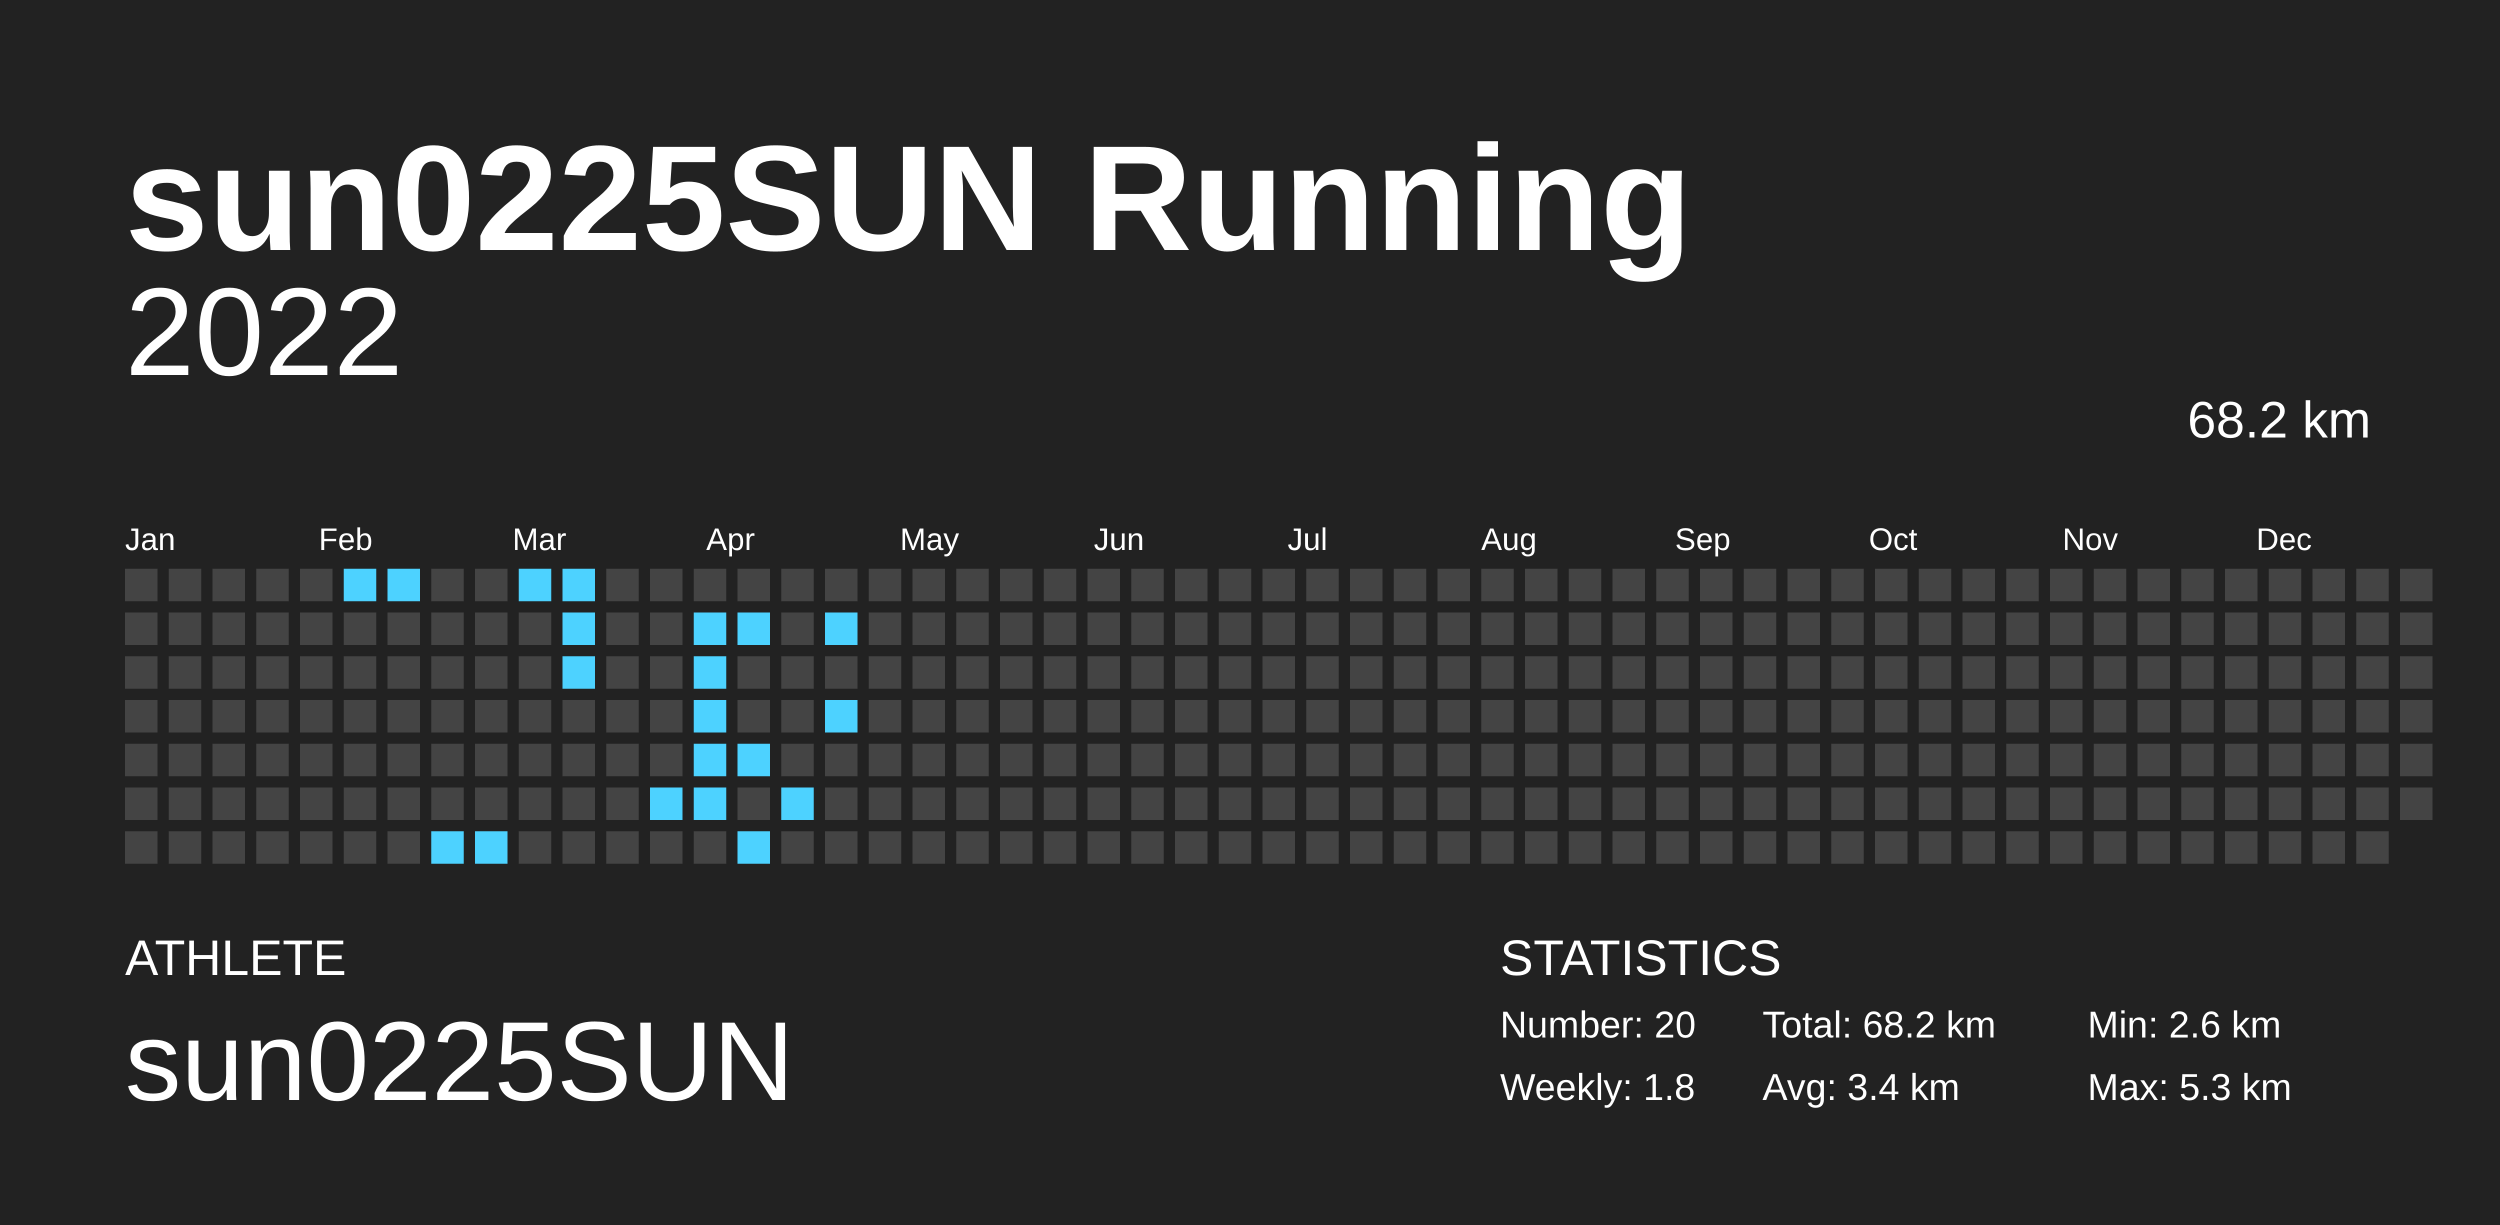
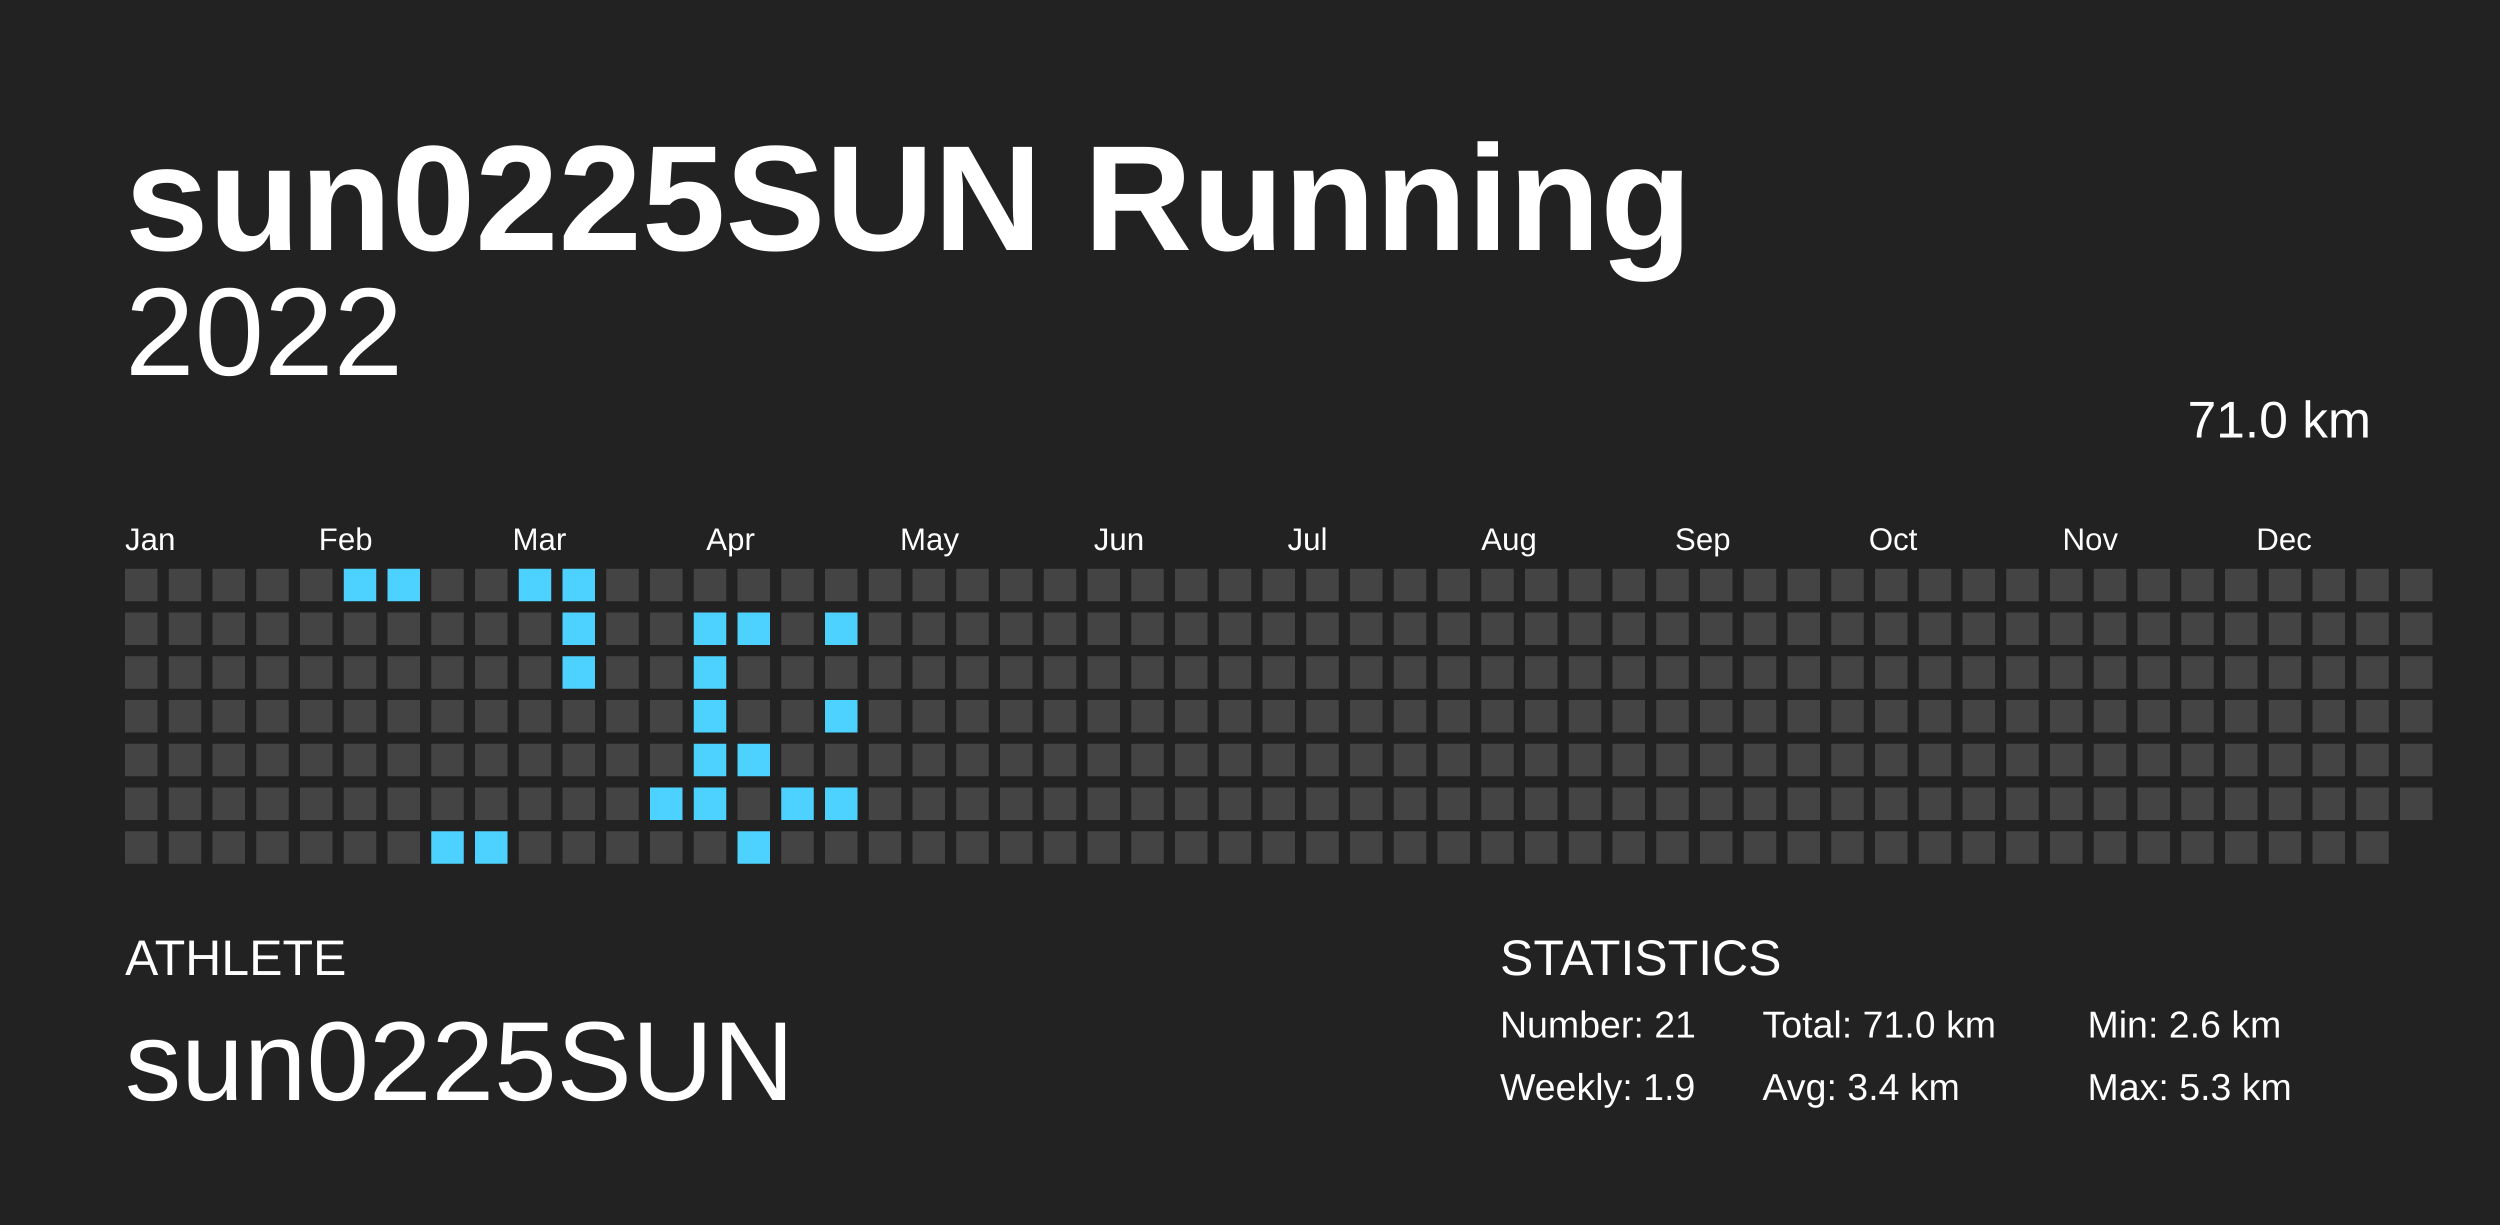
<svg xmlns="http://www.w3.org/2000/svg" baseProfile="full" height="98mm" version="1.1" viewBox="0,0,200,98" width="200mm">
  <defs />
  <rect fill="#222222" height="98" width="200" x="0" y="0" />
  <text fill="#FFFFFF" style="font-size:12px; font-family:Arial; font-weight:bold;" x="10" y="20">sun0225SUN Running</text>
  <text fill="#FFFFFF" style="font-size:4px; font-family:Arial" x="10" y="78">ATHLETE</text>
  <text fill="#FFFFFF" style="font-size:9px; font-family:Arial" x="10" y="88">sun0225SUN</text>
  <text fill="#FFFFFF" style="font-size:4px; font-family:Arial" x="120" y="78">STATISTICS</text>
-   <text fill="#FFFFFF" style="font-size:3px; font-family:Arial" x="120" y="83">Number: 20</text>
-   <text fill="#FFFFFF" style="font-size:3px; font-family:Arial" x="120" y="88">Weekly: 1.8</text>
-   <text fill="#FFFFFF" style="font-size:3px; font-family:Arial" x="141" y="83">Total: 68.2 km</text>
+   <text fill="#FFFFFF" style="font-size:3px; font-family:Arial" x="120" y="83">Number: 21</text>
+   <text fill="#FFFFFF" style="font-size:3px; font-family:Arial" x="120" y="88">Weekly: 1.9</text>
+   <text fill="#FFFFFF" style="font-size:3px; font-family:Arial" x="141" y="83">Total: 71.0 km</text>
  <text fill="#FFFFFF" style="font-size:3px; font-family:Arial" x="141" y="88">Avg: 3.4 km</text>
  <text fill="#FFFFFF" style="font-size:3px; font-family:Arial" x="167" y="83">Min: 2.6 km</text>
  <text fill="#FFFFFF" style="font-size:3px; font-family:Arial" x="167" y="88">Max: 5.3 km</text>
  <text alignment-baseline="hanging" fill="#FFFFFF" style="font-size:10.0px; font-family:Arial;" x="10" y="30">2022</text>
-   <text alignment-baseline="hanging" fill="#FFFFFF" style="font-size:4.125px; font-family:Arial;" x="175" y="35">68.2 km</text>
+   <text alignment-baseline="hanging" fill="#FFFFFF" style="font-size:4.125px; font-family:Arial;" x="175" y="35">71.0 km</text>
  <text fill="#FFFFFF" style="font-size:2.5px; font-family:Arial" x="10.0" y="44">Jan</text>
  <text fill="#FFFFFF" style="font-size:2.5px; font-family:Arial" x="25.5" y="44">Feb</text>
  <text fill="#FFFFFF" style="font-size:2.5px; font-family:Arial" x="41.0" y="44">Mar</text>
  <text fill="#FFFFFF" style="font-size:2.5px; font-family:Arial" x="56.5" y="44">Apr</text>
  <text fill="#FFFFFF" style="font-size:2.5px; font-family:Arial" x="72.0" y="44">May</text>
  <text fill="#FFFFFF" style="font-size:2.5px; font-family:Arial" x="87.5" y="44">Jun</text>
  <text fill="#FFFFFF" style="font-size:2.5px; font-family:Arial" x="103.0" y="44">Jul</text>
  <text fill="#FFFFFF" style="font-size:2.5px; font-family:Arial" x="118.5" y="44">Aug</text>
  <text fill="#FFFFFF" style="font-size:2.5px; font-family:Arial" x="134.0" y="44">Sep</text>
  <text fill="#FFFFFF" style="font-size:2.5px; font-family:Arial" x="149.5" y="44">Oct</text>
  <text fill="#FFFFFF" style="font-size:2.5px; font-family:Arial" x="165.0" y="44">Nov</text>
  <text fill="#FFFFFF" style="font-size:2.5px; font-family:Arial" x="180.5" y="44">Dec</text>
  <rect fill="#444444" height="2.6" width="2.6" x="10.0" y="45.5" />
  <rect fill="#444444" height="2.6" width="2.6" x="10.0" y="49.0" />
  <rect fill="#444444" height="2.6" width="2.6" x="10.0" y="52.5" />
  <rect fill="#444444" height="2.6" width="2.6" x="10.0" y="56.0" />
  <rect fill="#444444" height="2.6" width="2.6" x="10.0" y="59.5" />
  <rect fill="#444444" height="2.6" width="2.6" x="10.0" y="63.0" />
  <rect fill="#444444" height="2.6" width="2.6" x="10.0" y="66.5" />
  <rect fill="#444444" height="2.6" width="2.6" x="13.5" y="45.5" />
  <rect fill="#444444" height="2.6" width="2.6" x="13.5" y="49.0" />
  <rect fill="#444444" height="2.6" width="2.6" x="13.5" y="52.5" />
  <rect fill="#444444" height="2.6" width="2.6" x="13.5" y="56.0" />
  <rect fill="#444444" height="2.6" width="2.6" x="13.5" y="59.5" />
  <rect fill="#444444" height="2.6" width="2.6" x="13.5" y="63.0" />
  <rect fill="#444444" height="2.6" width="2.6" x="13.5" y="66.5" />
  <rect fill="#444444" height="2.6" width="2.6" x="17.0" y="45.5" />
  <rect fill="#444444" height="2.6" width="2.6" x="17.0" y="49.0" />
  <rect fill="#444444" height="2.6" width="2.6" x="17.0" y="52.5" />
  <rect fill="#444444" height="2.6" width="2.6" x="17.0" y="56.0" />
  <rect fill="#444444" height="2.6" width="2.6" x="17.0" y="59.5" />
  <rect fill="#444444" height="2.6" width="2.6" x="17.0" y="63.0" />
  <rect fill="#444444" height="2.6" width="2.6" x="17.0" y="66.5" />
  <rect fill="#444444" height="2.6" width="2.6" x="20.5" y="45.5" />
  <rect fill="#444444" height="2.6" width="2.6" x="20.5" y="49.0" />
  <rect fill="#444444" height="2.6" width="2.6" x="20.5" y="52.5" />
  <rect fill="#444444" height="2.6" width="2.6" x="20.5" y="56.0" />
  <rect fill="#444444" height="2.6" width="2.6" x="20.5" y="59.5" />
  <rect fill="#444444" height="2.6" width="2.6" x="20.5" y="63.0" />
  <rect fill="#444444" height="2.6" width="2.6" x="20.5" y="66.5" />
  <rect fill="#444444" height="2.6" width="2.6" x="24.0" y="45.5" />
  <rect fill="#444444" height="2.6" width="2.6" x="24.0" y="49.0" />
  <rect fill="#444444" height="2.6" width="2.6" x="24.0" y="52.5" />
  <rect fill="#444444" height="2.6" width="2.6" x="24.0" y="56.0" />
  <rect fill="#444444" height="2.6" width="2.6" x="24.0" y="59.5" />
  <rect fill="#444444" height="2.6" width="2.6" x="24.0" y="63.0" />
  <rect fill="#444444" height="2.6" width="2.6" x="24.0" y="66.5" />
  <rect fill="#4dd2ff" height="2.6" width="2.6" x="27.5" y="45.5" />
  <rect fill="#444444" height="2.6" width="2.6" x="27.5" y="49.0" />
  <rect fill="#444444" height="2.6" width="2.6" x="27.5" y="52.5" />
  <rect fill="#444444" height="2.6" width="2.6" x="27.5" y="56.0" />
  <rect fill="#444444" height="2.6" width="2.6" x="27.5" y="59.5" />
  <rect fill="#444444" height="2.6" width="2.6" x="27.5" y="63.0" />
  <rect fill="#444444" height="2.6" width="2.6" x="27.5" y="66.5" />
  <rect fill="#4dd2ff" height="2.6" width="2.6" x="31.0" y="45.5" />
  <rect fill="#444444" height="2.6" width="2.6" x="31.0" y="49.0" />
  <rect fill="#444444" height="2.6" width="2.6" x="31.0" y="52.5" />
  <rect fill="#444444" height="2.6" width="2.6" x="31.0" y="56.0" />
  <rect fill="#444444" height="2.6" width="2.6" x="31.0" y="59.5" />
  <rect fill="#444444" height="2.6" width="2.6" x="31.0" y="63.0" />
  <rect fill="#444444" height="2.6" width="2.6" x="31.0" y="66.5" />
  <rect fill="#444444" height="2.6" width="2.6" x="34.5" y="45.5" />
  <rect fill="#444444" height="2.6" width="2.6" x="34.5" y="49.0" />
  <rect fill="#444444" height="2.6" width="2.6" x="34.5" y="52.5" />
  <rect fill="#444444" height="2.6" width="2.6" x="34.5" y="56.0" />
  <rect fill="#444444" height="2.6" width="2.6" x="34.5" y="59.5" />
  <rect fill="#444444" height="2.6" width="2.6" x="34.5" y="63.0" />
  <rect fill="#4dd2ff" height="2.6" width="2.6" x="34.5" y="66.5" />
  <rect fill="#444444" height="2.6" width="2.6" x="38.0" y="45.5" />
  <rect fill="#444444" height="2.6" width="2.6" x="38.0" y="49.0" />
  <rect fill="#444444" height="2.6" width="2.6" x="38.0" y="52.5" />
  <rect fill="#444444" height="2.6" width="2.6" x="38.0" y="56.0" />
  <rect fill="#444444" height="2.6" width="2.6" x="38.0" y="59.5" />
  <rect fill="#444444" height="2.6" width="2.6" x="38.0" y="63.0" />
  <rect fill="#4dd2ff" height="2.6" width="2.6" x="38.0" y="66.5" />
  <rect fill="#4dd2ff" height="2.6" width="2.6" x="41.5" y="45.5" />
  <rect fill="#444444" height="2.6" width="2.6" x="41.5" y="49.0" />
  <rect fill="#444444" height="2.6" width="2.6" x="41.5" y="52.5" />
  <rect fill="#444444" height="2.6" width="2.6" x="41.5" y="56.0" />
  <rect fill="#444444" height="2.6" width="2.6" x="41.5" y="59.5" />
  <rect fill="#444444" height="2.6" width="2.6" x="41.5" y="63.0" />
  <rect fill="#444444" height="2.6" width="2.6" x="41.5" y="66.5" />
  <rect fill="#4dd2ff" height="2.6" width="2.6" x="45.0" y="45.5" />
  <rect fill="#4dd2ff" height="2.6" width="2.6" x="45.0" y="49.0" />
  <rect fill="#4dd2ff" height="2.6" width="2.6" x="45.0" y="52.5" />
  <rect fill="#444444" height="2.6" width="2.6" x="45.0" y="56.0" />
  <rect fill="#444444" height="2.6" width="2.6" x="45.0" y="59.5" />
  <rect fill="#444444" height="2.6" width="2.6" x="45.0" y="63.0" />
  <rect fill="#444444" height="2.6" width="2.6" x="45.0" y="66.5" />
  <rect fill="#444444" height="2.6" width="2.6" x="48.5" y="45.5" />
  <rect fill="#444444" height="2.6" width="2.6" x="48.5" y="49.0" />
  <rect fill="#444444" height="2.6" width="2.6" x="48.5" y="52.5" />
  <rect fill="#444444" height="2.6" width="2.6" x="48.5" y="56.0" />
  <rect fill="#444444" height="2.6" width="2.6" x="48.5" y="59.5" />
  <rect fill="#444444" height="2.6" width="2.6" x="48.5" y="63.0" />
  <rect fill="#444444" height="2.6" width="2.6" x="48.5" y="66.5" />
  <rect fill="#444444" height="2.6" width="2.6" x="52.0" y="45.5" />
  <rect fill="#444444" height="2.6" width="2.6" x="52.0" y="49.0" />
  <rect fill="#444444" height="2.6" width="2.6" x="52.0" y="52.5" />
  <rect fill="#444444" height="2.6" width="2.6" x="52.0" y="56.0" />
  <rect fill="#444444" height="2.6" width="2.6" x="52.0" y="59.5" />
  <rect fill="#4dd2ff" height="2.6" width="2.6" x="52.0" y="63.0" />
  <rect fill="#444444" height="2.6" width="2.6" x="52.0" y="66.5" />
  <rect fill="#444444" height="2.6" width="2.6" x="55.5" y="45.5" />
  <rect fill="#4dd2ff" height="2.6" width="2.6" x="55.5" y="49.0" />
  <rect fill="#4dd2ff" height="2.6" width="2.6" x="55.5" y="52.5" />
  <rect fill="#4dd2ff" height="2.6" width="2.6" x="55.5" y="56.0" />
  <rect fill="#4dd2ff" height="2.6" width="2.6" x="55.5" y="59.5" />
  <rect fill="#4dd2ff" height="2.6" width="2.6" x="55.5" y="63.0" />
  <rect fill="#444444" height="2.6" width="2.6" x="55.5" y="66.5" />
  <rect fill="#444444" height="2.6" width="2.6" x="59.0" y="45.5" />
  <rect fill="#4dd2ff" height="2.6" width="2.6" x="59.0" y="49.0" />
  <rect fill="#444444" height="2.6" width="2.6" x="59.0" y="52.5" />
  <rect fill="#444444" height="2.6" width="2.6" x="59.0" y="56.0" />
  <rect fill="#4dd2ff" height="2.6" width="2.6" x="59.0" y="59.5" />
  <rect fill="#444444" height="2.6" width="2.6" x="59.0" y="63.0" />
  <rect fill="#4dd2ff" height="2.6" width="2.6" x="59.0" y="66.5" />
  <rect fill="#444444" height="2.6" width="2.6" x="62.5" y="45.5" />
  <rect fill="#444444" height="2.6" width="2.6" x="62.5" y="49.0" />
  <rect fill="#444444" height="2.6" width="2.6" x="62.5" y="52.5" />
  <rect fill="#444444" height="2.6" width="2.6" x="62.5" y="56.0" />
  <rect fill="#444444" height="2.6" width="2.6" x="62.5" y="59.5" />
  <rect fill="#4dd2ff" height="2.6" width="2.6" x="62.5" y="63.0" />
  <rect fill="#444444" height="2.6" width="2.6" x="62.5" y="66.5" />
  <rect fill="#444444" height="2.6" width="2.6" x="66.0" y="45.5" />
  <rect fill="#4dd2ff" height="2.6" width="2.6" x="66.0" y="49.0" />
  <rect fill="#444444" height="2.6" width="2.6" x="66.0" y="52.5" />
  <rect fill="#4dd2ff" height="2.6" width="2.6" x="66.0" y="56.0" />
  <rect fill="#444444" height="2.6" width="2.6" x="66.0" y="59.5" />
-   <rect fill="#444444" height="2.6" width="2.6" x="66.0" y="63.0" />
+   <rect fill="#4dd2ff" height="2.6" width="2.6" x="66.0" y="63.0" />
  <rect fill="#444444" height="2.6" width="2.6" x="66.0" y="66.5" />
  <rect fill="#444444" height="2.6" width="2.6" x="69.5" y="45.5" />
  <rect fill="#444444" height="2.6" width="2.6" x="69.5" y="49.0" />
  <rect fill="#444444" height="2.6" width="2.6" x="69.5" y="52.5" />
  <rect fill="#444444" height="2.6" width="2.6" x="69.5" y="56.0" />
  <rect fill="#444444" height="2.6" width="2.6" x="69.5" y="59.5" />
  <rect fill="#444444" height="2.6" width="2.6" x="69.5" y="63.0" />
  <rect fill="#444444" height="2.6" width="2.6" x="69.5" y="66.5" />
  <rect fill="#444444" height="2.6" width="2.6" x="73.0" y="45.5" />
  <rect fill="#444444" height="2.6" width="2.6" x="73.0" y="49.0" />
  <rect fill="#444444" height="2.6" width="2.6" x="73.0" y="52.5" />
  <rect fill="#444444" height="2.6" width="2.6" x="73.0" y="56.0" />
  <rect fill="#444444" height="2.6" width="2.6" x="73.0" y="59.5" />
  <rect fill="#444444" height="2.6" width="2.6" x="73.0" y="63.0" />
  <rect fill="#444444" height="2.6" width="2.6" x="73.0" y="66.5" />
  <rect fill="#444444" height="2.6" width="2.6" x="76.5" y="45.5" />
  <rect fill="#444444" height="2.6" width="2.6" x="76.5" y="49.0" />
  <rect fill="#444444" height="2.6" width="2.6" x="76.5" y="52.5" />
  <rect fill="#444444" height="2.6" width="2.6" x="76.5" y="56.0" />
  <rect fill="#444444" height="2.6" width="2.6" x="76.5" y="59.5" />
  <rect fill="#444444" height="2.6" width="2.6" x="76.5" y="63.0" />
  <rect fill="#444444" height="2.6" width="2.6" x="76.5" y="66.5" />
  <rect fill="#444444" height="2.6" width="2.6" x="80.0" y="45.5" />
  <rect fill="#444444" height="2.6" width="2.6" x="80.0" y="49.0" />
  <rect fill="#444444" height="2.6" width="2.6" x="80.0" y="52.5" />
  <rect fill="#444444" height="2.6" width="2.6" x="80.0" y="56.0" />
  <rect fill="#444444" height="2.6" width="2.6" x="80.0" y="59.5" />
  <rect fill="#444444" height="2.6" width="2.6" x="80.0" y="63.0" />
  <rect fill="#444444" height="2.6" width="2.6" x="80.0" y="66.5" />
  <rect fill="#444444" height="2.6" width="2.6" x="83.5" y="45.5" />
  <rect fill="#444444" height="2.6" width="2.6" x="83.5" y="49.0" />
  <rect fill="#444444" height="2.6" width="2.6" x="83.5" y="52.5" />
  <rect fill="#444444" height="2.6" width="2.6" x="83.5" y="56.0" />
  <rect fill="#444444" height="2.6" width="2.6" x="83.5" y="59.5" />
  <rect fill="#444444" height="2.6" width="2.6" x="83.5" y="63.0" />
  <rect fill="#444444" height="2.6" width="2.6" x="83.5" y="66.5" />
  <rect fill="#444444" height="2.6" width="2.6" x="87.0" y="45.5" />
  <rect fill="#444444" height="2.6" width="2.6" x="87.0" y="49.0" />
  <rect fill="#444444" height="2.6" width="2.6" x="87.0" y="52.5" />
  <rect fill="#444444" height="2.6" width="2.6" x="87.0" y="56.0" />
  <rect fill="#444444" height="2.6" width="2.6" x="87.0" y="59.5" />
  <rect fill="#444444" height="2.6" width="2.6" x="87.0" y="63.0" />
  <rect fill="#444444" height="2.6" width="2.6" x="87.0" y="66.5" />
  <rect fill="#444444" height="2.6" width="2.6" x="90.5" y="45.5" />
  <rect fill="#444444" height="2.6" width="2.6" x="90.5" y="49.0" />
  <rect fill="#444444" height="2.6" width="2.6" x="90.5" y="52.5" />
  <rect fill="#444444" height="2.6" width="2.6" x="90.5" y="56.0" />
  <rect fill="#444444" height="2.6" width="2.6" x="90.5" y="59.5" />
  <rect fill="#444444" height="2.6" width="2.6" x="90.5" y="63.0" />
  <rect fill="#444444" height="2.6" width="2.6" x="90.5" y="66.5" />
  <rect fill="#444444" height="2.6" width="2.6" x="94.0" y="45.5" />
  <rect fill="#444444" height="2.6" width="2.6" x="94.0" y="49.0" />
  <rect fill="#444444" height="2.6" width="2.6" x="94.0" y="52.5" />
  <rect fill="#444444" height="2.6" width="2.6" x="94.0" y="56.0" />
  <rect fill="#444444" height="2.6" width="2.6" x="94.0" y="59.5" />
  <rect fill="#444444" height="2.6" width="2.6" x="94.0" y="63.0" />
  <rect fill="#444444" height="2.6" width="2.6" x="94.0" y="66.5" />
  <rect fill="#444444" height="2.6" width="2.6" x="97.5" y="45.5" />
  <rect fill="#444444" height="2.6" width="2.6" x="97.5" y="49.0" />
  <rect fill="#444444" height="2.6" width="2.6" x="97.5" y="52.5" />
  <rect fill="#444444" height="2.6" width="2.6" x="97.5" y="56.0" />
  <rect fill="#444444" height="2.6" width="2.6" x="97.5" y="59.5" />
  <rect fill="#444444" height="2.6" width="2.6" x="97.5" y="63.0" />
  <rect fill="#444444" height="2.6" width="2.6" x="97.5" y="66.5" />
  <rect fill="#444444" height="2.6" width="2.6" x="101.0" y="45.5" />
  <rect fill="#444444" height="2.6" width="2.6" x="101.0" y="49.0" />
  <rect fill="#444444" height="2.6" width="2.6" x="101.0" y="52.5" />
  <rect fill="#444444" height="2.6" width="2.6" x="101.0" y="56.0" />
  <rect fill="#444444" height="2.6" width="2.6" x="101.0" y="59.5" />
  <rect fill="#444444" height="2.6" width="2.6" x="101.0" y="63.0" />
  <rect fill="#444444" height="2.6" width="2.6" x="101.0" y="66.5" />
  <rect fill="#444444" height="2.6" width="2.6" x="104.5" y="45.5" />
  <rect fill="#444444" height="2.6" width="2.6" x="104.5" y="49.0" />
  <rect fill="#444444" height="2.6" width="2.6" x="104.5" y="52.5" />
  <rect fill="#444444" height="2.6" width="2.6" x="104.5" y="56.0" />
  <rect fill="#444444" height="2.6" width="2.6" x="104.5" y="59.5" />
  <rect fill="#444444" height="2.6" width="2.6" x="104.5" y="63.0" />
  <rect fill="#444444" height="2.6" width="2.6" x="104.5" y="66.5" />
  <rect fill="#444444" height="2.6" width="2.6" x="108.0" y="45.5" />
  <rect fill="#444444" height="2.6" width="2.6" x="108.0" y="49.0" />
  <rect fill="#444444" height="2.6" width="2.6" x="108.0" y="52.5" />
  <rect fill="#444444" height="2.6" width="2.6" x="108.0" y="56.0" />
  <rect fill="#444444" height="2.6" width="2.6" x="108.0" y="59.5" />
  <rect fill="#444444" height="2.6" width="2.6" x="108.0" y="63.0" />
  <rect fill="#444444" height="2.6" width="2.6" x="108.0" y="66.5" />
  <rect fill="#444444" height="2.6" width="2.6" x="111.5" y="45.5" />
  <rect fill="#444444" height="2.6" width="2.6" x="111.5" y="49.0" />
  <rect fill="#444444" height="2.6" width="2.6" x="111.5" y="52.5" />
  <rect fill="#444444" height="2.6" width="2.6" x="111.5" y="56.0" />
  <rect fill="#444444" height="2.6" width="2.6" x="111.5" y="59.5" />
  <rect fill="#444444" height="2.6" width="2.6" x="111.5" y="63.0" />
  <rect fill="#444444" height="2.6" width="2.6" x="111.5" y="66.5" />
  <rect fill="#444444" height="2.6" width="2.6" x="115.0" y="45.5" />
  <rect fill="#444444" height="2.6" width="2.6" x="115.0" y="49.0" />
  <rect fill="#444444" height="2.6" width="2.6" x="115.0" y="52.5" />
  <rect fill="#444444" height="2.6" width="2.6" x="115.0" y="56.0" />
  <rect fill="#444444" height="2.6" width="2.6" x="115.0" y="59.5" />
  <rect fill="#444444" height="2.6" width="2.6" x="115.0" y="63.0" />
  <rect fill="#444444" height="2.6" width="2.6" x="115.0" y="66.5" />
  <rect fill="#444444" height="2.6" width="2.6" x="118.5" y="45.5" />
  <rect fill="#444444" height="2.6" width="2.6" x="118.5" y="49.0" />
  <rect fill="#444444" height="2.6" width="2.6" x="118.5" y="52.5" />
  <rect fill="#444444" height="2.6" width="2.6" x="118.5" y="56.0" />
  <rect fill="#444444" height="2.6" width="2.6" x="118.5" y="59.5" />
  <rect fill="#444444" height="2.6" width="2.6" x="118.5" y="63.0" />
  <rect fill="#444444" height="2.6" width="2.6" x="118.5" y="66.5" />
  <rect fill="#444444" height="2.6" width="2.6" x="122.0" y="45.5" />
  <rect fill="#444444" height="2.6" width="2.6" x="122.0" y="49.0" />
  <rect fill="#444444" height="2.6" width="2.6" x="122.0" y="52.5" />
  <rect fill="#444444" height="2.6" width="2.6" x="122.0" y="56.0" />
  <rect fill="#444444" height="2.6" width="2.6" x="122.0" y="59.5" />
  <rect fill="#444444" height="2.6" width="2.6" x="122.0" y="63.0" />
  <rect fill="#444444" height="2.6" width="2.6" x="122.0" y="66.5" />
  <rect fill="#444444" height="2.6" width="2.6" x="125.5" y="45.5" />
  <rect fill="#444444" height="2.6" width="2.6" x="125.5" y="49.0" />
  <rect fill="#444444" height="2.6" width="2.6" x="125.5" y="52.5" />
  <rect fill="#444444" height="2.6" width="2.6" x="125.5" y="56.0" />
  <rect fill="#444444" height="2.6" width="2.6" x="125.5" y="59.5" />
  <rect fill="#444444" height="2.6" width="2.6" x="125.5" y="63.0" />
  <rect fill="#444444" height="2.6" width="2.6" x="125.5" y="66.5" />
  <rect fill="#444444" height="2.6" width="2.6" x="129.0" y="45.5" />
  <rect fill="#444444" height="2.6" width="2.6" x="129.0" y="49.0" />
  <rect fill="#444444" height="2.6" width="2.6" x="129.0" y="52.5" />
  <rect fill="#444444" height="2.6" width="2.6" x="129.0" y="56.0" />
  <rect fill="#444444" height="2.6" width="2.6" x="129.0" y="59.5" />
  <rect fill="#444444" height="2.6" width="2.6" x="129.0" y="63.0" />
  <rect fill="#444444" height="2.6" width="2.6" x="129.0" y="66.5" />
  <rect fill="#444444" height="2.6" width="2.6" x="132.5" y="45.5" />
  <rect fill="#444444" height="2.6" width="2.6" x="132.5" y="49.0" />
  <rect fill="#444444" height="2.6" width="2.6" x="132.5" y="52.5" />
  <rect fill="#444444" height="2.6" width="2.6" x="132.5" y="56.0" />
  <rect fill="#444444" height="2.6" width="2.6" x="132.5" y="59.5" />
  <rect fill="#444444" height="2.6" width="2.6" x="132.5" y="63.0" />
  <rect fill="#444444" height="2.6" width="2.6" x="132.5" y="66.5" />
  <rect fill="#444444" height="2.6" width="2.6" x="136.0" y="45.5" />
  <rect fill="#444444" height="2.6" width="2.6" x="136.0" y="49.0" />
  <rect fill="#444444" height="2.6" width="2.6" x="136.0" y="52.5" />
  <rect fill="#444444" height="2.6" width="2.6" x="136.0" y="56.0" />
  <rect fill="#444444" height="2.6" width="2.6" x="136.0" y="59.5" />
  <rect fill="#444444" height="2.6" width="2.6" x="136.0" y="63.0" />
  <rect fill="#444444" height="2.6" width="2.6" x="136.0" y="66.5" />
  <rect fill="#444444" height="2.6" width="2.6" x="139.5" y="45.5" />
  <rect fill="#444444" height="2.6" width="2.6" x="139.5" y="49.0" />
  <rect fill="#444444" height="2.6" width="2.6" x="139.5" y="52.5" />
  <rect fill="#444444" height="2.6" width="2.6" x="139.5" y="56.0" />
  <rect fill="#444444" height="2.6" width="2.6" x="139.5" y="59.5" />
  <rect fill="#444444" height="2.6" width="2.6" x="139.5" y="63.0" />
  <rect fill="#444444" height="2.6" width="2.6" x="139.5" y="66.5" />
  <rect fill="#444444" height="2.6" width="2.6" x="143.0" y="45.5" />
  <rect fill="#444444" height="2.6" width="2.6" x="143.0" y="49.0" />
  <rect fill="#444444" height="2.6" width="2.6" x="143.0" y="52.5" />
  <rect fill="#444444" height="2.6" width="2.6" x="143.0" y="56.0" />
  <rect fill="#444444" height="2.6" width="2.6" x="143.0" y="59.5" />
  <rect fill="#444444" height="2.6" width="2.6" x="143.0" y="63.0" />
  <rect fill="#444444" height="2.6" width="2.6" x="143.0" y="66.5" />
  <rect fill="#444444" height="2.6" width="2.6" x="146.5" y="45.5" />
  <rect fill="#444444" height="2.6" width="2.6" x="146.5" y="49.0" />
  <rect fill="#444444" height="2.6" width="2.6" x="146.5" y="52.5" />
  <rect fill="#444444" height="2.6" width="2.6" x="146.5" y="56.0" />
  <rect fill="#444444" height="2.6" width="2.6" x="146.5" y="59.5" />
  <rect fill="#444444" height="2.6" width="2.6" x="146.5" y="63.0" />
  <rect fill="#444444" height="2.6" width="2.6" x="146.5" y="66.5" />
  <rect fill="#444444" height="2.6" width="2.6" x="150.0" y="45.5" />
  <rect fill="#444444" height="2.6" width="2.6" x="150.0" y="49.0" />
  <rect fill="#444444" height="2.6" width="2.6" x="150.0" y="52.5" />
  <rect fill="#444444" height="2.6" width="2.6" x="150.0" y="56.0" />
  <rect fill="#444444" height="2.6" width="2.6" x="150.0" y="59.5" />
  <rect fill="#444444" height="2.6" width="2.6" x="150.0" y="63.0" />
  <rect fill="#444444" height="2.6" width="2.6" x="150.0" y="66.5" />
  <rect fill="#444444" height="2.6" width="2.6" x="153.5" y="45.5" />
  <rect fill="#444444" height="2.6" width="2.6" x="153.5" y="49.0" />
  <rect fill="#444444" height="2.6" width="2.6" x="153.5" y="52.5" />
  <rect fill="#444444" height="2.6" width="2.6" x="153.5" y="56.0" />
  <rect fill="#444444" height="2.6" width="2.6" x="153.5" y="59.5" />
  <rect fill="#444444" height="2.6" width="2.6" x="153.5" y="63.0" />
  <rect fill="#444444" height="2.6" width="2.6" x="153.5" y="66.5" />
  <rect fill="#444444" height="2.6" width="2.6" x="157.0" y="45.5" />
  <rect fill="#444444" height="2.6" width="2.6" x="157.0" y="49.0" />
  <rect fill="#444444" height="2.6" width="2.6" x="157.0" y="52.5" />
  <rect fill="#444444" height="2.6" width="2.6" x="157.0" y="56.0" />
  <rect fill="#444444" height="2.6" width="2.6" x="157.0" y="59.5" />
  <rect fill="#444444" height="2.6" width="2.6" x="157.0" y="63.0" />
  <rect fill="#444444" height="2.6" width="2.6" x="157.0" y="66.5" />
  <rect fill="#444444" height="2.6" width="2.6" x="160.5" y="45.5" />
  <rect fill="#444444" height="2.6" width="2.6" x="160.5" y="49.0" />
  <rect fill="#444444" height="2.6" width="2.6" x="160.5" y="52.5" />
  <rect fill="#444444" height="2.6" width="2.6" x="160.5" y="56.0" />
  <rect fill="#444444" height="2.6" width="2.6" x="160.5" y="59.5" />
  <rect fill="#444444" height="2.6" width="2.6" x="160.5" y="63.0" />
  <rect fill="#444444" height="2.6" width="2.6" x="160.5" y="66.5" />
  <rect fill="#444444" height="2.6" width="2.6" x="164.0" y="45.5" />
  <rect fill="#444444" height="2.6" width="2.6" x="164.0" y="49.0" />
  <rect fill="#444444" height="2.6" width="2.6" x="164.0" y="52.5" />
  <rect fill="#444444" height="2.6" width="2.6" x="164.0" y="56.0" />
  <rect fill="#444444" height="2.6" width="2.6" x="164.0" y="59.5" />
  <rect fill="#444444" height="2.6" width="2.6" x="164.0" y="63.0" />
  <rect fill="#444444" height="2.6" width="2.6" x="164.0" y="66.5" />
  <rect fill="#444444" height="2.6" width="2.6" x="167.5" y="45.5" />
  <rect fill="#444444" height="2.6" width="2.6" x="167.5" y="49.0" />
  <rect fill="#444444" height="2.6" width="2.6" x="167.5" y="52.5" />
  <rect fill="#444444" height="2.6" width="2.6" x="167.5" y="56.0" />
  <rect fill="#444444" height="2.6" width="2.6" x="167.5" y="59.5" />
  <rect fill="#444444" height="2.6" width="2.6" x="167.5" y="63.0" />
  <rect fill="#444444" height="2.6" width="2.6" x="167.5" y="66.5" />
  <rect fill="#444444" height="2.6" width="2.6" x="171.0" y="45.5" />
  <rect fill="#444444" height="2.6" width="2.6" x="171.0" y="49.0" />
  <rect fill="#444444" height="2.6" width="2.6" x="171.0" y="52.5" />
  <rect fill="#444444" height="2.6" width="2.6" x="171.0" y="56.0" />
  <rect fill="#444444" height="2.6" width="2.6" x="171.0" y="59.5" />
  <rect fill="#444444" height="2.6" width="2.6" x="171.0" y="63.0" />
  <rect fill="#444444" height="2.6" width="2.6" x="171.0" y="66.5" />
  <rect fill="#444444" height="2.6" width="2.6" x="174.5" y="45.5" />
  <rect fill="#444444" height="2.6" width="2.6" x="174.5" y="49.0" />
  <rect fill="#444444" height="2.6" width="2.6" x="174.5" y="52.5" />
  <rect fill="#444444" height="2.6" width="2.6" x="174.5" y="56.0" />
  <rect fill="#444444" height="2.6" width="2.6" x="174.5" y="59.5" />
  <rect fill="#444444" height="2.6" width="2.6" x="174.5" y="63.0" />
  <rect fill="#444444" height="2.6" width="2.6" x="174.5" y="66.5" />
  <rect fill="#444444" height="2.6" width="2.6" x="178.0" y="45.5" />
  <rect fill="#444444" height="2.6" width="2.6" x="178.0" y="49.0" />
  <rect fill="#444444" height="2.6" width="2.6" x="178.0" y="52.5" />
  <rect fill="#444444" height="2.6" width="2.6" x="178.0" y="56.0" />
  <rect fill="#444444" height="2.6" width="2.6" x="178.0" y="59.5" />
  <rect fill="#444444" height="2.6" width="2.6" x="178.0" y="63.0" />
  <rect fill="#444444" height="2.6" width="2.6" x="178.0" y="66.5" />
  <rect fill="#444444" height="2.6" width="2.6" x="181.5" y="45.5" />
  <rect fill="#444444" height="2.6" width="2.6" x="181.5" y="49.0" />
  <rect fill="#444444" height="2.6" width="2.6" x="181.5" y="52.5" />
  <rect fill="#444444" height="2.6" width="2.6" x="181.5" y="56.0" />
  <rect fill="#444444" height="2.6" width="2.6" x="181.5" y="59.5" />
  <rect fill="#444444" height="2.6" width="2.6" x="181.5" y="63.0" />
  <rect fill="#444444" height="2.6" width="2.6" x="181.5" y="66.5" />
  <rect fill="#444444" height="2.6" width="2.6" x="185.0" y="45.5" />
  <rect fill="#444444" height="2.6" width="2.6" x="185.0" y="49.0" />
  <rect fill="#444444" height="2.6" width="2.6" x="185.0" y="52.5" />
  <rect fill="#444444" height="2.6" width="2.6" x="185.0" y="56.0" />
  <rect fill="#444444" height="2.6" width="2.6" x="185.0" y="59.5" />
  <rect fill="#444444" height="2.6" width="2.6" x="185.0" y="63.0" />
  <rect fill="#444444" height="2.6" width="2.6" x="185.0" y="66.5" />
  <rect fill="#444444" height="2.6" width="2.6" x="188.5" y="45.5" />
  <rect fill="#444444" height="2.6" width="2.6" x="188.5" y="49.0" />
  <rect fill="#444444" height="2.6" width="2.6" x="188.5" y="52.5" />
  <rect fill="#444444" height="2.6" width="2.6" x="188.5" y="56.0" />
  <rect fill="#444444" height="2.6" width="2.6" x="188.5" y="59.5" />
  <rect fill="#444444" height="2.6" width="2.6" x="188.5" y="63.0" />
  <rect fill="#444444" height="2.6" width="2.6" x="188.5" y="66.5" />
  <rect fill="#444444" height="2.6" width="2.6" x="192.0" y="45.5" />
  <rect fill="#444444" height="2.6" width="2.6" x="192.0" y="49.0" />
  <rect fill="#444444" height="2.6" width="2.6" x="192.0" y="52.5" />
  <rect fill="#444444" height="2.6" width="2.6" x="192.0" y="56.0" />
  <rect fill="#444444" height="2.6" width="2.6" x="192.0" y="59.5" />
  <rect fill="#444444" height="2.6" width="2.6" x="192.0" y="63.0" />
</svg>
